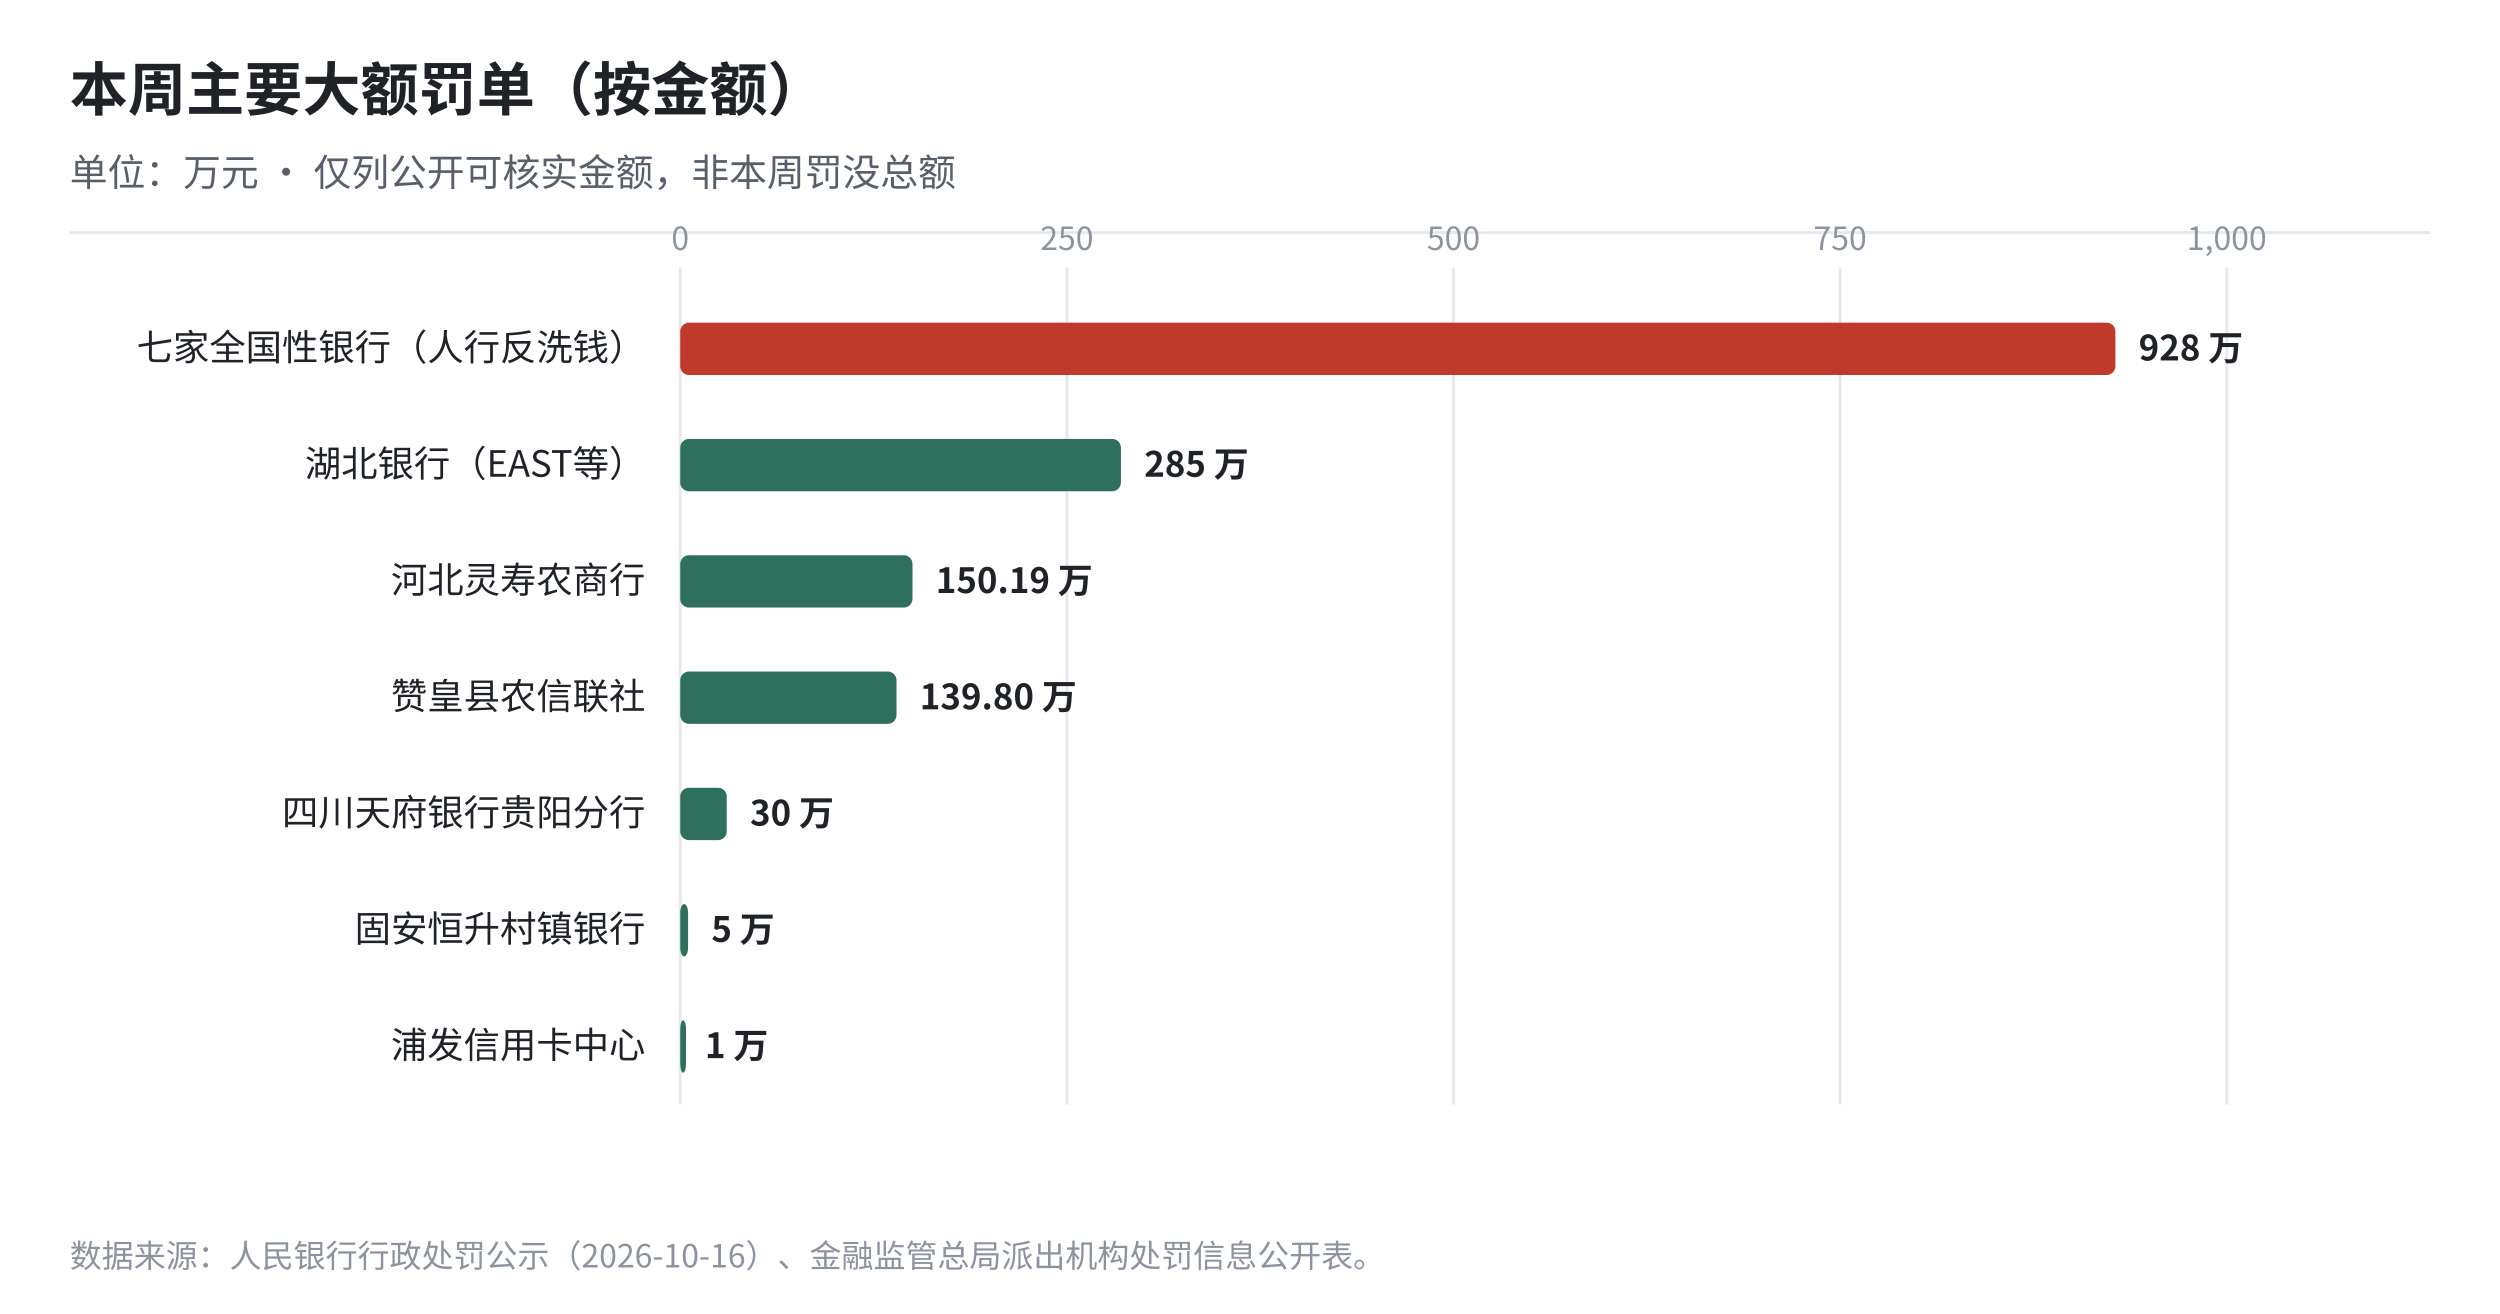
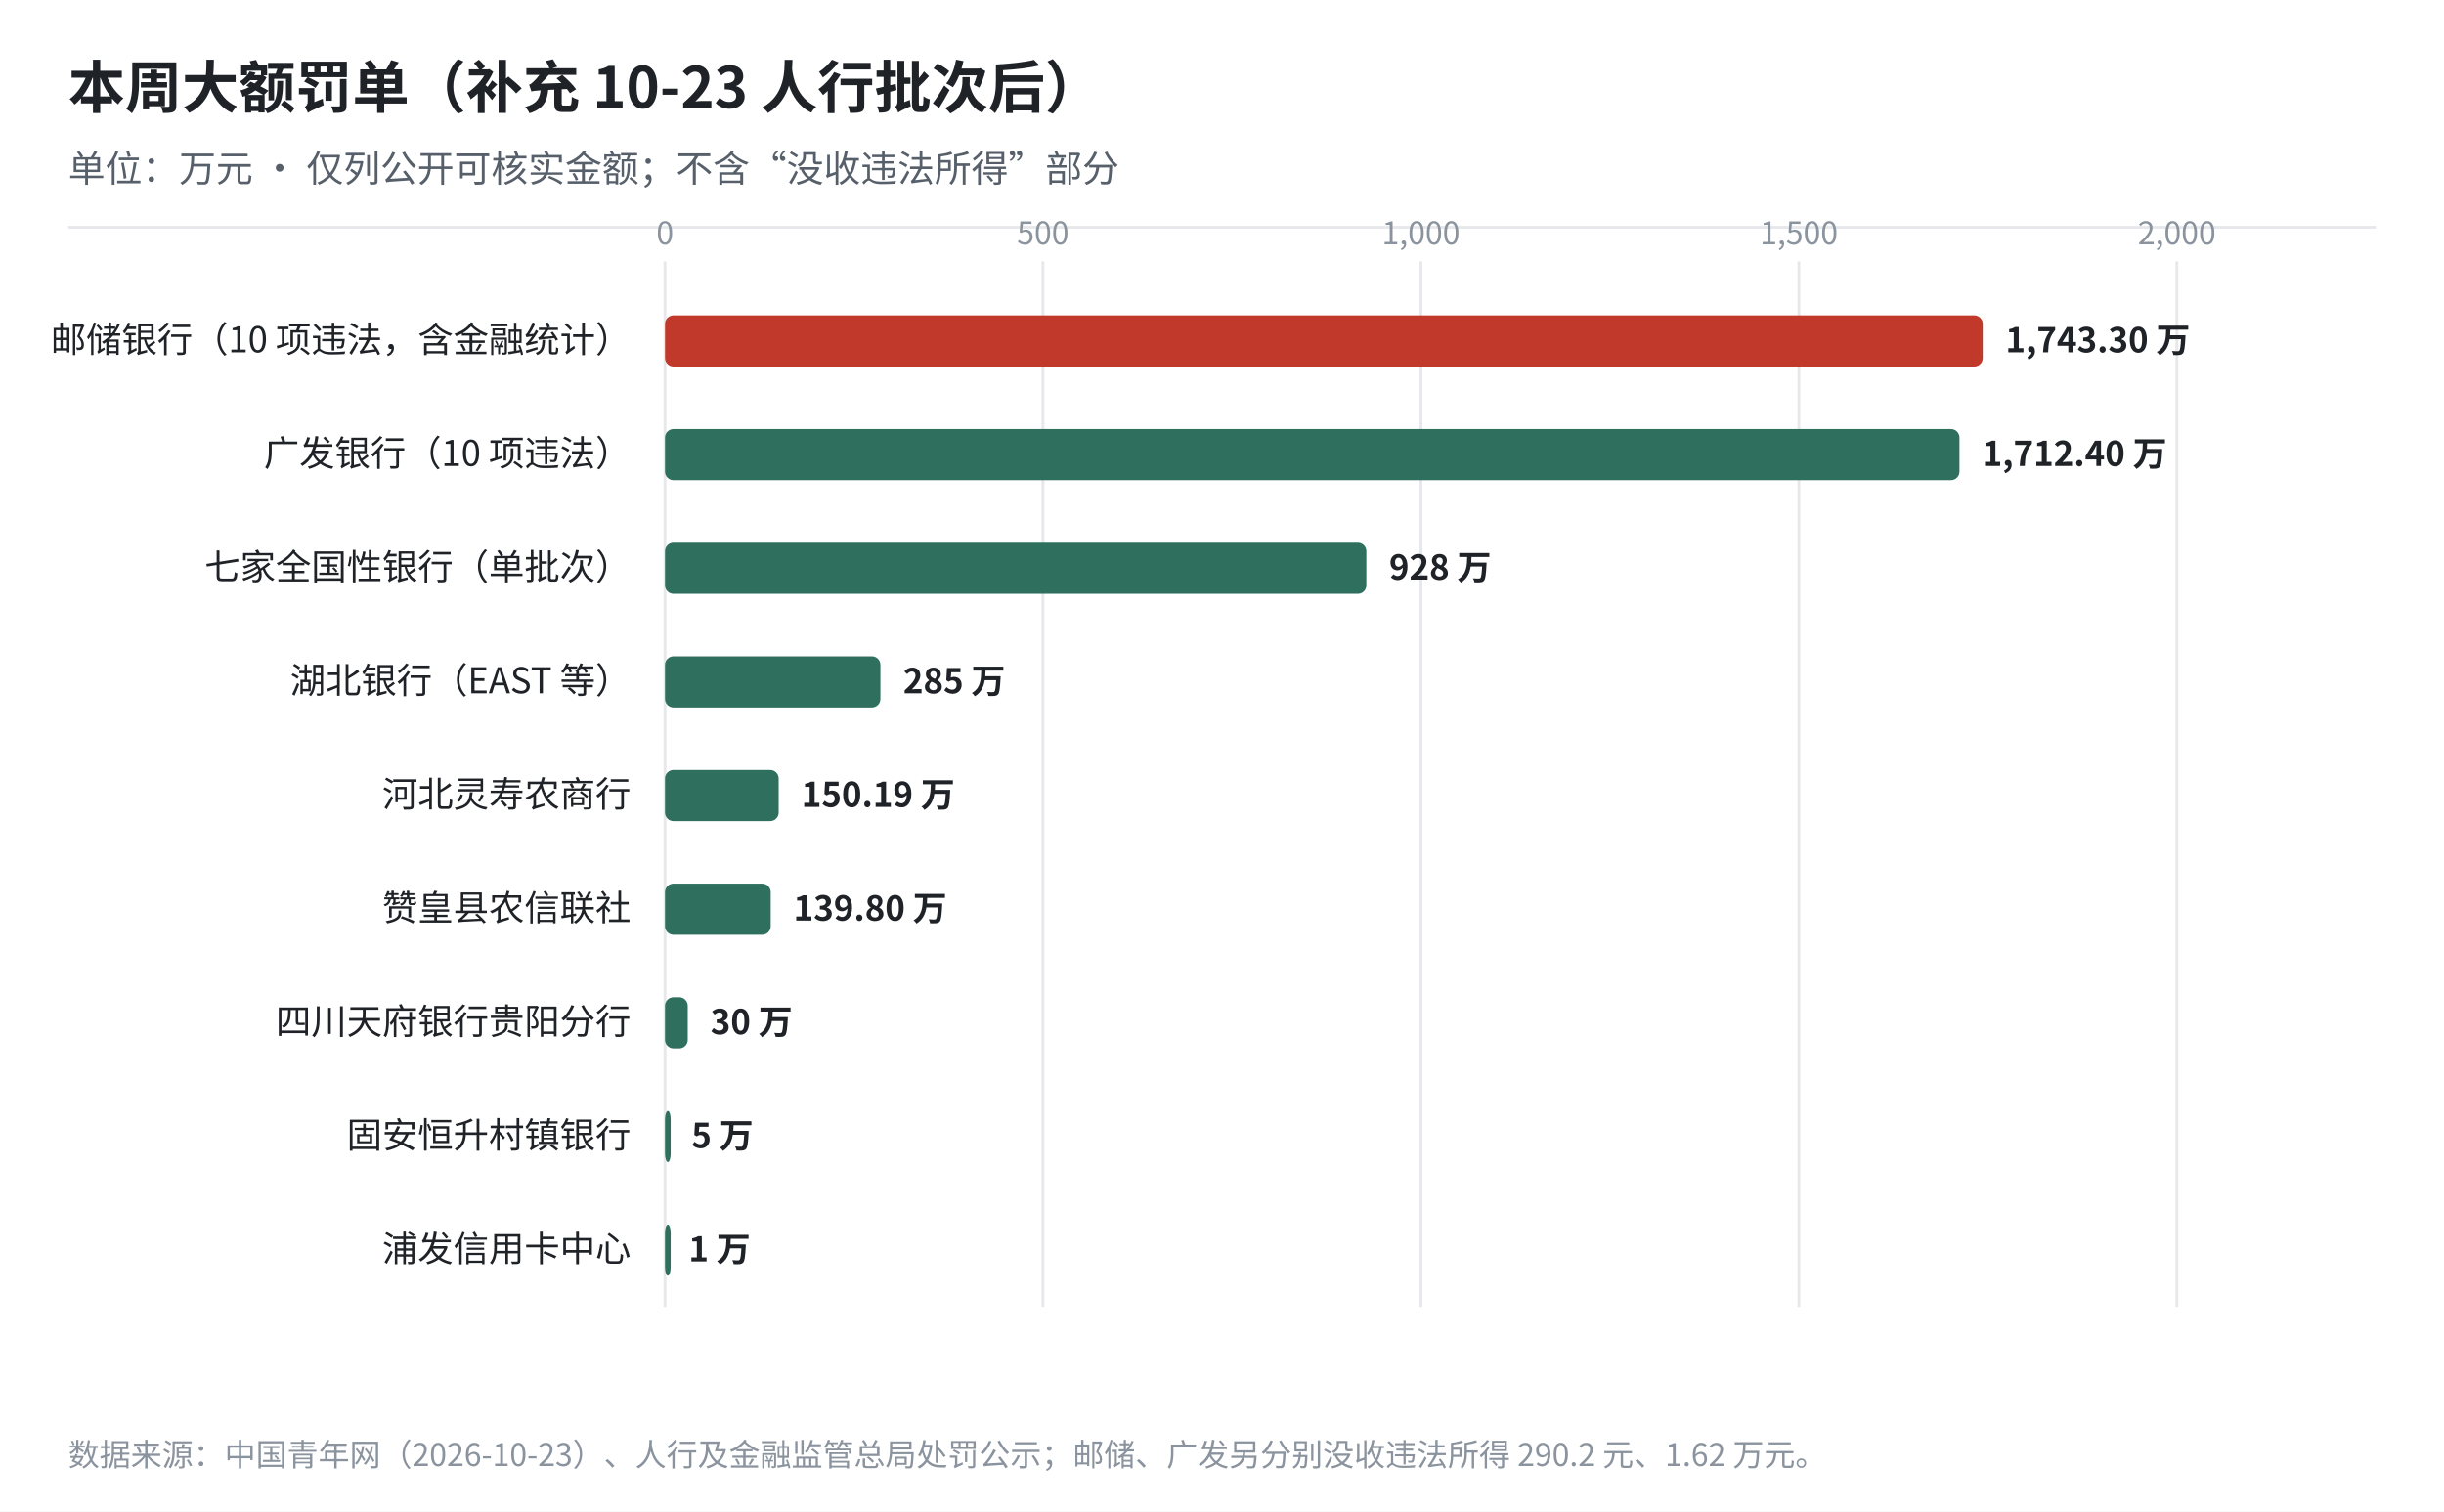
- <svg xmlns="http://www.w3.org/2000/svg" width="860" height="452" viewBox="0 0 860 452" role="img" style="max-width:100%;height:auto">
-   <rect width="860" height="452" fill="#ffffff" />
-   <text x="24" y="38" font-family="-apple-system,BlinkMacSystemFont,'Segoe UI','PingFang SC','Hiragino Sans GB','Microsoft YaHei','Noto Sans CJK SC',sans-serif" font-size="20" font-weight="700" fill="#1f2328">本周主要大额罚单（按金额）</text>
-   <text x="24" y="64" font-family="-apple-system,BlinkMacSystemFont,'Segoe UI','PingFang SC','Hiragino Sans GB','Microsoft YaHei','Noto Sans CJK SC',sans-serif" font-size="13" fill="#57606a">单位：万元 · 仅列公开可核实金额，非本周罚没总额</text>
+ <svg xmlns="http://www.w3.org/2000/svg" width="860" height="532" viewBox="0 0 860 532" role="img" style="max-width:100%;height:auto">
+   <rect width="860" height="532" fill="#ffffff" />
+   <text x="24" y="38" font-family="-apple-system,BlinkMacSystemFont,'Segoe UI','PingFang SC','Hiragino Sans GB','Microsoft YaHei','Noto Sans CJK SC',sans-serif" font-size="20" font-weight="700" fill="#1f2328">本周大额罚单（补充 10-23 人行批次后）</text>
+   <text x="24" y="64" font-family="-apple-system,BlinkMacSystemFont,'Segoe UI','PingFang SC','Hiragino Sans GB','Microsoft YaHei','Noto Sans CJK SC',sans-serif" font-size="13" fill="#57606a">单位：万元 · 仅列公开可核实金额；不含“没收违法所得”部分</text>
  <line x1="24" y1="80" x2="836" y2="80" stroke="#e6e8eb" stroke-width="1" />
-   <line x1="234.0" y1="92" x2="234.0" y2="380.0" stroke="#e6e8eb" stroke-width="1" />
+   <line x1="234.0" y1="92" x2="234.0" y2="460.0" stroke="#e6e8eb" stroke-width="1" />
  <text x="234.0" y="86" font-family="-apple-system,BlinkMacSystemFont,'Segoe UI','PingFang SC','Hiragino Sans GB','Microsoft YaHei','Noto Sans CJK SC',sans-serif" font-size="11" fill="#8b949e" text-anchor="middle">0</text>
-   <line x1="367.0" y1="92" x2="367.0" y2="380.0" stroke="#e6e8eb" stroke-width="1" />
-   <text x="367.0" y="86" font-family="-apple-system,BlinkMacSystemFont,'Segoe UI','PingFang SC','Hiragino Sans GB','Microsoft YaHei','Noto Sans CJK SC',sans-serif" font-size="11" fill="#8b949e" text-anchor="middle">250</text>
-   <line x1="500.0" y1="92" x2="500.0" y2="380.0" stroke="#e6e8eb" stroke-width="1" />
-   <text x="500.0" y="86" font-family="-apple-system,BlinkMacSystemFont,'Segoe UI','PingFang SC','Hiragino Sans GB','Microsoft YaHei','Noto Sans CJK SC',sans-serif" font-size="11" fill="#8b949e" text-anchor="middle">500</text>
-   <line x1="633.0" y1="92" x2="633.0" y2="380.0" stroke="#e6e8eb" stroke-width="1" />
-   <text x="633.0" y="86" font-family="-apple-system,BlinkMacSystemFont,'Segoe UI','PingFang SC','Hiragino Sans GB','Microsoft YaHei','Noto Sans CJK SC',sans-serif" font-size="11" fill="#8b949e" text-anchor="middle">750</text>
-   <line x1="766.0" y1="92" x2="766.0" y2="380.0" stroke="#e6e8eb" stroke-width="1" />
-   <text x="766.0" y="86" font-family="-apple-system,BlinkMacSystemFont,'Segoe UI','PingFang SC','Hiragino Sans GB','Microsoft YaHei','Noto Sans CJK SC',sans-serif" font-size="11" fill="#8b949e" text-anchor="middle">1,000</text>
-   <text x="222" y="124.0" font-family="-apple-system,BlinkMacSystemFont,'Segoe UI','PingFang SC','Hiragino Sans GB','Microsoft YaHei','Noto Sans CJK SC',sans-serif" font-size="12.5" fill="#1f2328" text-anchor="end">七家全国性银行（人行反洗钱）</text>
-   <rect x="234.0" y="111.0" width="493.7" height="18" rx="3" fill="#c0392b" />
-   <text x="735.7" y="124.0" font-family="-apple-system,BlinkMacSystemFont,'Segoe UI','PingFang SC','Hiragino Sans GB','Microsoft YaHei','Noto Sans CJK SC',sans-serif" font-size="12" font-weight="600" fill="#1f2328">928 万</text>
-   <text x="222" y="164.0" font-family="-apple-system,BlinkMacSystemFont,'Segoe UI','PingFang SC','Hiragino Sans GB','Microsoft YaHei','Noto Sans CJK SC',sans-serif" font-size="12.5" fill="#1f2328" text-anchor="end">湖北银行（EAST等）</text>
-   <rect x="234.0" y="151.0" width="151.6" height="18" rx="3" fill="#2f6f5e" />
-   <text x="393.6" y="164.0" font-family="-apple-system,BlinkMacSystemFont,'Segoe UI','PingFang SC','Hiragino Sans GB','Microsoft YaHei','Noto Sans CJK SC',sans-serif" font-size="12" font-weight="600" fill="#1f2328">285 万</text>
-   <text x="222" y="204.0" font-family="-apple-system,BlinkMacSystemFont,'Segoe UI','PingFang SC','Hiragino Sans GB','Microsoft YaHei','Noto Sans CJK SC',sans-serif" font-size="12.5" fill="#1f2328" text-anchor="end">河北灵寿农商行</text>
-   <rect x="234.0" y="191.0" width="79.9" height="18" rx="3" fill="#2f6f5e" />
-   <text x="321.9" y="204.0" font-family="-apple-system,BlinkMacSystemFont,'Segoe UI','PingFang SC','Hiragino Sans GB','Microsoft YaHei','Noto Sans CJK SC',sans-serif" font-size="12" font-weight="600" fill="#1f2328">150.19 万</text>
-   <text x="222" y="244.0" font-family="-apple-system,BlinkMacSystemFont,'Segoe UI','PingFang SC','Hiragino Sans GB','Microsoft YaHei','Noto Sans CJK SC',sans-serif" font-size="12.5" fill="#1f2328" text-anchor="end">赞皇县农信联社</text>
-   <rect x="234.0" y="231.0" width="74.4" height="18" rx="3" fill="#2f6f5e" />
-   <text x="316.4" y="244.0" font-family="-apple-system,BlinkMacSystemFont,'Segoe UI','PingFang SC','Hiragino Sans GB','Microsoft YaHei','Noto Sans CJK SC',sans-serif" font-size="12" font-weight="600" fill="#1f2328">139.80 万</text>
-   <text x="222" y="284.0" font-family="-apple-system,BlinkMacSystemFont,'Segoe UI','PingFang SC','Hiragino Sans GB','Microsoft YaHei','Noto Sans CJK SC',sans-serif" font-size="12.5" fill="#1f2328" text-anchor="end">四川天府银行贵阳分行</text>
-   <rect x="234.0" y="271.0" width="16.0" height="18" rx="3" fill="#2f6f5e" />
-   <text x="258.0" y="284.0" font-family="-apple-system,BlinkMacSystemFont,'Segoe UI','PingFang SC','Hiragino Sans GB','Microsoft YaHei','Noto Sans CJK SC',sans-serif" font-size="12" font-weight="600" fill="#1f2328">30 万</text>
-   <text x="222" y="324.0" font-family="-apple-system,BlinkMacSystemFont,'Segoe UI','PingFang SC','Hiragino Sans GB','Microsoft YaHei','Noto Sans CJK SC',sans-serif" font-size="12.5" fill="#1f2328" text-anchor="end">固安恒升村镇银行</text>
-   <rect x="234.0" y="311.0" width="2.7" height="18" rx="3" fill="#2f6f5e" />
-   <text x="244.7" y="324.0" font-family="-apple-system,BlinkMacSystemFont,'Segoe UI','PingFang SC','Hiragino Sans GB','Microsoft YaHei','Noto Sans CJK SC',sans-serif" font-size="12" font-weight="600" fill="#1f2328">5 万</text>
-   <text x="222" y="364.0" font-family="-apple-system,BlinkMacSystemFont,'Segoe UI','PingFang SC','Hiragino Sans GB','Microsoft YaHei','Noto Sans CJK SC',sans-serif" font-size="12.5" fill="#1f2328" text-anchor="end">浦发信用卡中心</text>
-   <rect x="234.0" y="351.0" width="2.0" height="18" rx="3" fill="#2f6f5e" />
-   <text x="242.5" y="364.0" font-family="-apple-system,BlinkMacSystemFont,'Segoe UI','PingFang SC','Hiragino Sans GB','Microsoft YaHei','Noto Sans CJK SC',sans-serif" font-size="12" font-weight="600" fill="#1f2328">1 万</text>
-   <text x="24" y="436" font-family="-apple-system,BlinkMacSystemFont,'Segoe UI','PingFang SC','Hiragino Sans GB','Microsoft YaHei','Noto Sans CJK SC',sans-serif" font-size="11" fill="#8b949e">数据来源：人民银行行政处罚公示（2026-10-16）、金融监管总局派出机构处罚信息公开表。</text>
+   <line x1="367.0" y1="92" x2="367.0" y2="460.0" stroke="#e6e8eb" stroke-width="1" />
+   <text x="367.0" y="86" font-family="-apple-system,BlinkMacSystemFont,'Segoe UI','PingFang SC','Hiragino Sans GB','Microsoft YaHei','Noto Sans CJK SC',sans-serif" font-size="11" fill="#8b949e" text-anchor="middle">500</text>
+   <line x1="500.0" y1="92" x2="500.0" y2="460.0" stroke="#e6e8eb" stroke-width="1" />
+   <text x="500.0" y="86" font-family="-apple-system,BlinkMacSystemFont,'Segoe UI','PingFang SC','Hiragino Sans GB','Microsoft YaHei','Noto Sans CJK SC',sans-serif" font-size="11" fill="#8b949e" text-anchor="middle">1,000</text>
+   <line x1="633.0" y1="92" x2="633.0" y2="460.0" stroke="#e6e8eb" stroke-width="1" />
+   <text x="633.0" y="86" font-family="-apple-system,BlinkMacSystemFont,'Segoe UI','PingFang SC','Hiragino Sans GB','Microsoft YaHei','Noto Sans CJK SC',sans-serif" font-size="11" fill="#8b949e" text-anchor="middle">1,500</text>
+   <line x1="766.0" y1="92" x2="766.0" y2="460.0" stroke="#e6e8eb" stroke-width="1" />
+   <text x="766.0" y="86" font-family="-apple-system,BlinkMacSystemFont,'Segoe UI','PingFang SC','Hiragino Sans GB','Microsoft YaHei','Noto Sans CJK SC',sans-serif" font-size="11" fill="#8b949e" text-anchor="middle">2,000</text>
+   <text x="222" y="124.0" font-family="-apple-system,BlinkMacSystemFont,'Segoe UI','PingFang SC','Hiragino Sans GB','Microsoft YaHei','Noto Sans CJK SC',sans-serif" font-size="12.5" fill="#1f2328" text-anchor="end">邮储银行（10 项违法，含金融统计）</text>
+   <rect x="234.0" y="111.0" width="463.7" height="18" rx="3" fill="#c0392b" />
+   <text x="705.7" y="124.0" font-family="-apple-system,BlinkMacSystemFont,'Segoe UI','PingFang SC','Hiragino Sans GB','Microsoft YaHei','Noto Sans CJK SC',sans-serif" font-size="12" font-weight="600" fill="#1f2328">1,743.30 万</text>
+   <text x="222" y="164.0" font-family="-apple-system,BlinkMacSystemFont,'Segoe UI','PingFang SC','Hiragino Sans GB','Microsoft YaHei','Noto Sans CJK SC',sans-serif" font-size="12.5" fill="#1f2328" text-anchor="end">广发银行（10 项违法）</text>
+   <rect x="234.0" y="151.0" width="455.5" height="18" rx="3" fill="#2f6f5e" />
+   <text x="697.5" y="164.0" font-family="-apple-system,BlinkMacSystemFont,'Segoe UI','PingFang SC','Hiragino Sans GB','Microsoft YaHei','Noto Sans CJK SC',sans-serif" font-size="12" font-weight="600" fill="#1f2328">1,712.40 万</text>
+   <text x="222" y="204.0" font-family="-apple-system,BlinkMacSystemFont,'Segoe UI','PingFang SC','Hiragino Sans GB','Microsoft YaHei','Noto Sans CJK SC',sans-serif" font-size="12.5" fill="#1f2328" text-anchor="end">七家全国性银行（单批次）</text>
+   <rect x="234.0" y="191.0" width="246.8" height="18" rx="3" fill="#2f6f5e" />
+   <text x="488.8" y="204.0" font-family="-apple-system,BlinkMacSystemFont,'Segoe UI','PingFang SC','Hiragino Sans GB','Microsoft YaHei','Noto Sans CJK SC',sans-serif" font-size="12" font-weight="600" fill="#1f2328">928 万</text>
+   <text x="222" y="244.0" font-family="-apple-system,BlinkMacSystemFont,'Segoe UI','PingFang SC','Hiragino Sans GB','Microsoft YaHei','Noto Sans CJK SC',sans-serif" font-size="12.5" fill="#1f2328" text-anchor="end">湖北银行（EAST 等）</text>
+   <rect x="234.0" y="231.0" width="75.8" height="18" rx="3" fill="#2f6f5e" />
+   <text x="317.8" y="244.0" font-family="-apple-system,BlinkMacSystemFont,'Segoe UI','PingFang SC','Hiragino Sans GB','Microsoft YaHei','Noto Sans CJK SC',sans-serif" font-size="12" font-weight="600" fill="#1f2328">285 万</text>
+   <text x="222" y="284.0" font-family="-apple-system,BlinkMacSystemFont,'Segoe UI','PingFang SC','Hiragino Sans GB','Microsoft YaHei','Noto Sans CJK SC',sans-serif" font-size="12.5" fill="#1f2328" text-anchor="end">河北灵寿农商行</text>
+   <rect x="234.0" y="271.0" width="40.0" height="18" rx="3" fill="#2f6f5e" />
+   <text x="282.0" y="284.0" font-family="-apple-system,BlinkMacSystemFont,'Segoe UI','PingFang SC','Hiragino Sans GB','Microsoft YaHei','Noto Sans CJK SC',sans-serif" font-size="12" font-weight="600" fill="#1f2328">150.19 万</text>
+   <text x="222" y="324.0" font-family="-apple-system,BlinkMacSystemFont,'Segoe UI','PingFang SC','Hiragino Sans GB','Microsoft YaHei','Noto Sans CJK SC',sans-serif" font-size="12.5" fill="#1f2328" text-anchor="end">赞皇县农信联社</text>
+   <rect x="234.0" y="311.0" width="37.2" height="18" rx="3" fill="#2f6f5e" />
+   <text x="279.2" y="324.0" font-family="-apple-system,BlinkMacSystemFont,'Segoe UI','PingFang SC','Hiragino Sans GB','Microsoft YaHei','Noto Sans CJK SC',sans-serif" font-size="12" font-weight="600" fill="#1f2328">139.80 万</text>
+   <text x="222" y="364.0" font-family="-apple-system,BlinkMacSystemFont,'Segoe UI','PingFang SC','Hiragino Sans GB','Microsoft YaHei','Noto Sans CJK SC',sans-serif" font-size="12.5" fill="#1f2328" text-anchor="end">四川天府银行贵阳分行</text>
+   <rect x="234.0" y="351.0" width="8.0" height="18" rx="3" fill="#2f6f5e" />
+   <text x="250.0" y="364.0" font-family="-apple-system,BlinkMacSystemFont,'Segoe UI','PingFang SC','Hiragino Sans GB','Microsoft YaHei','Noto Sans CJK SC',sans-serif" font-size="12" font-weight="600" fill="#1f2328">30 万</text>
+   <text x="222" y="404.0" font-family="-apple-system,BlinkMacSystemFont,'Segoe UI','PingFang SC','Hiragino Sans GB','Microsoft YaHei','Noto Sans CJK SC',sans-serif" font-size="12.5" fill="#1f2328" text-anchor="end">固安恒升村镇银行</text>
+   <rect x="234.0" y="391.0" width="2.0" height="18" rx="3" fill="#2f6f5e" />
+   <text x="243.3" y="404.0" font-family="-apple-system,BlinkMacSystemFont,'Segoe UI','PingFang SC','Hiragino Sans GB','Microsoft YaHei','Noto Sans CJK SC',sans-serif" font-size="12" font-weight="600" fill="#1f2328">5 万</text>
+   <text x="222" y="444.0" font-family="-apple-system,BlinkMacSystemFont,'Segoe UI','PingFang SC','Hiragino Sans GB','Microsoft YaHei','Noto Sans CJK SC',sans-serif" font-size="12.5" fill="#1f2328" text-anchor="end">浦发信用卡中心</text>
+   <rect x="234.0" y="431.0" width="2.0" height="18" rx="3" fill="#2f6f5e" />
+   <text x="242.3" y="444.0" font-family="-apple-system,BlinkMacSystemFont,'Segoe UI','PingFang SC','Hiragino Sans GB','Microsoft YaHei','Noto Sans CJK SC',sans-serif" font-size="12" font-weight="600" fill="#1f2328">1 万</text>
+   <text x="24" y="516" font-family="-apple-system,BlinkMacSystemFont,'Segoe UI','PingFang SC','Hiragino Sans GB','Microsoft YaHei','Noto Sans CJK SC',sans-serif" font-size="11" fill="#8b949e">数据来源：中国青年网（2026-10-23）、人行及金融监管总局处罚公示；邮储、广发另分别没收违法所得 290.2 元、1.62 万元。</text>
</svg>
